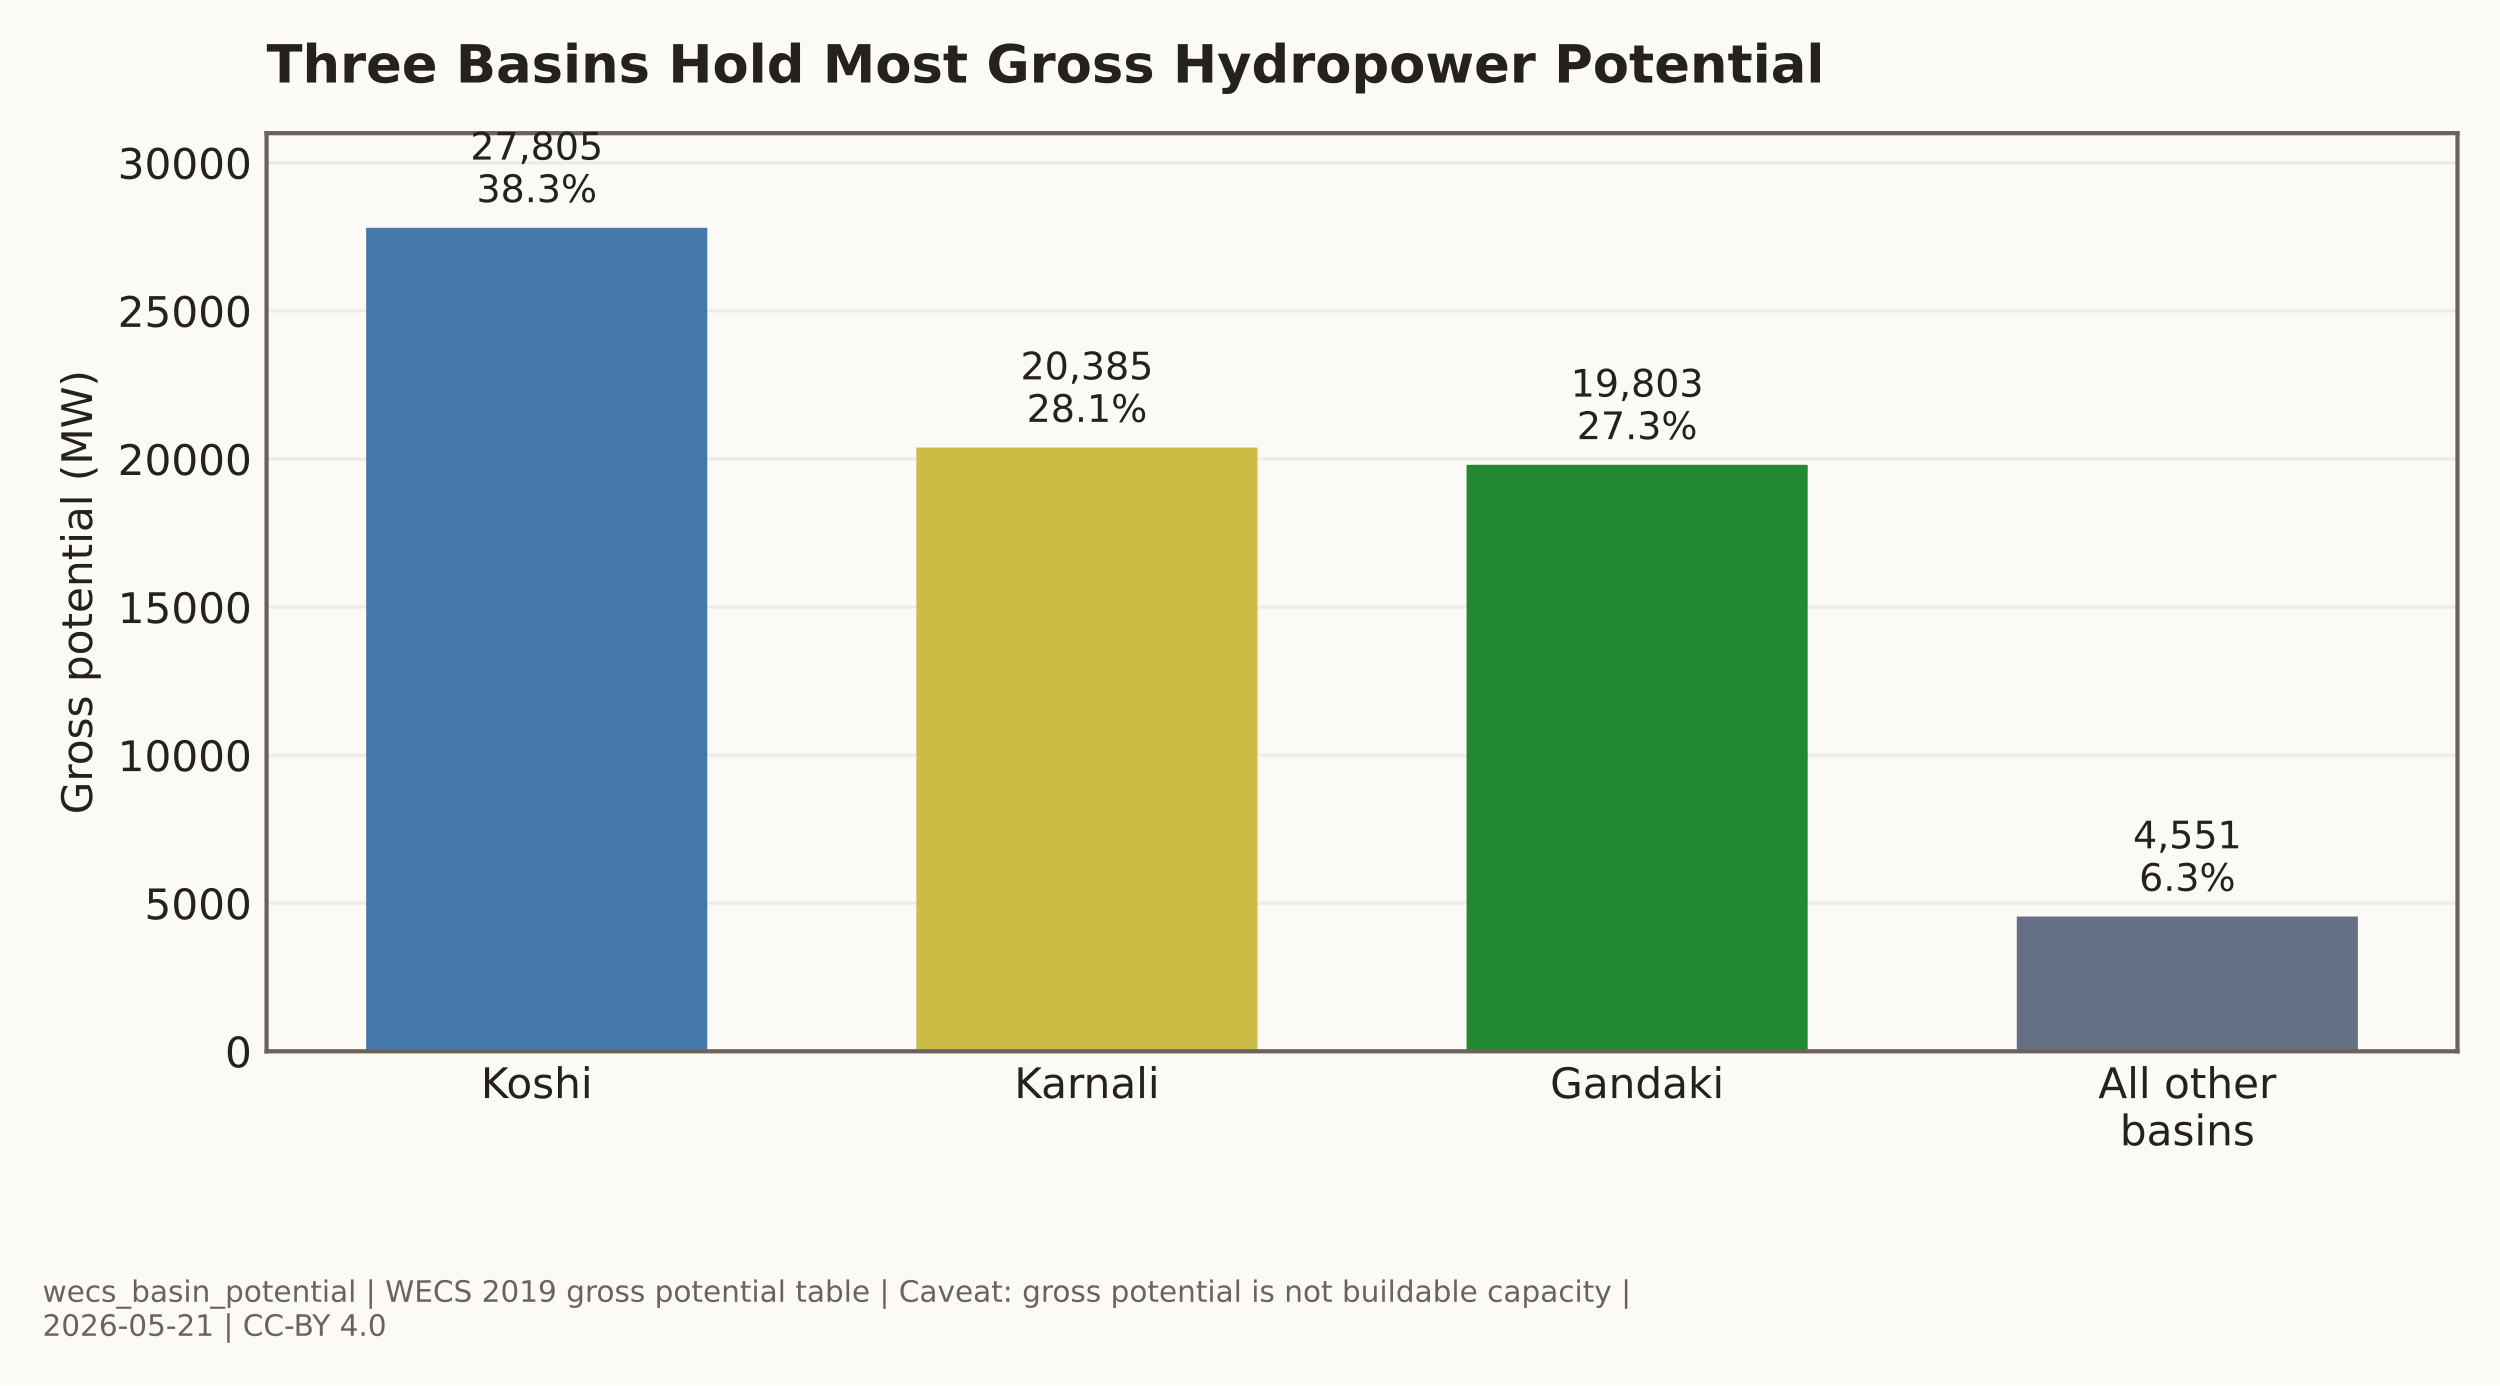
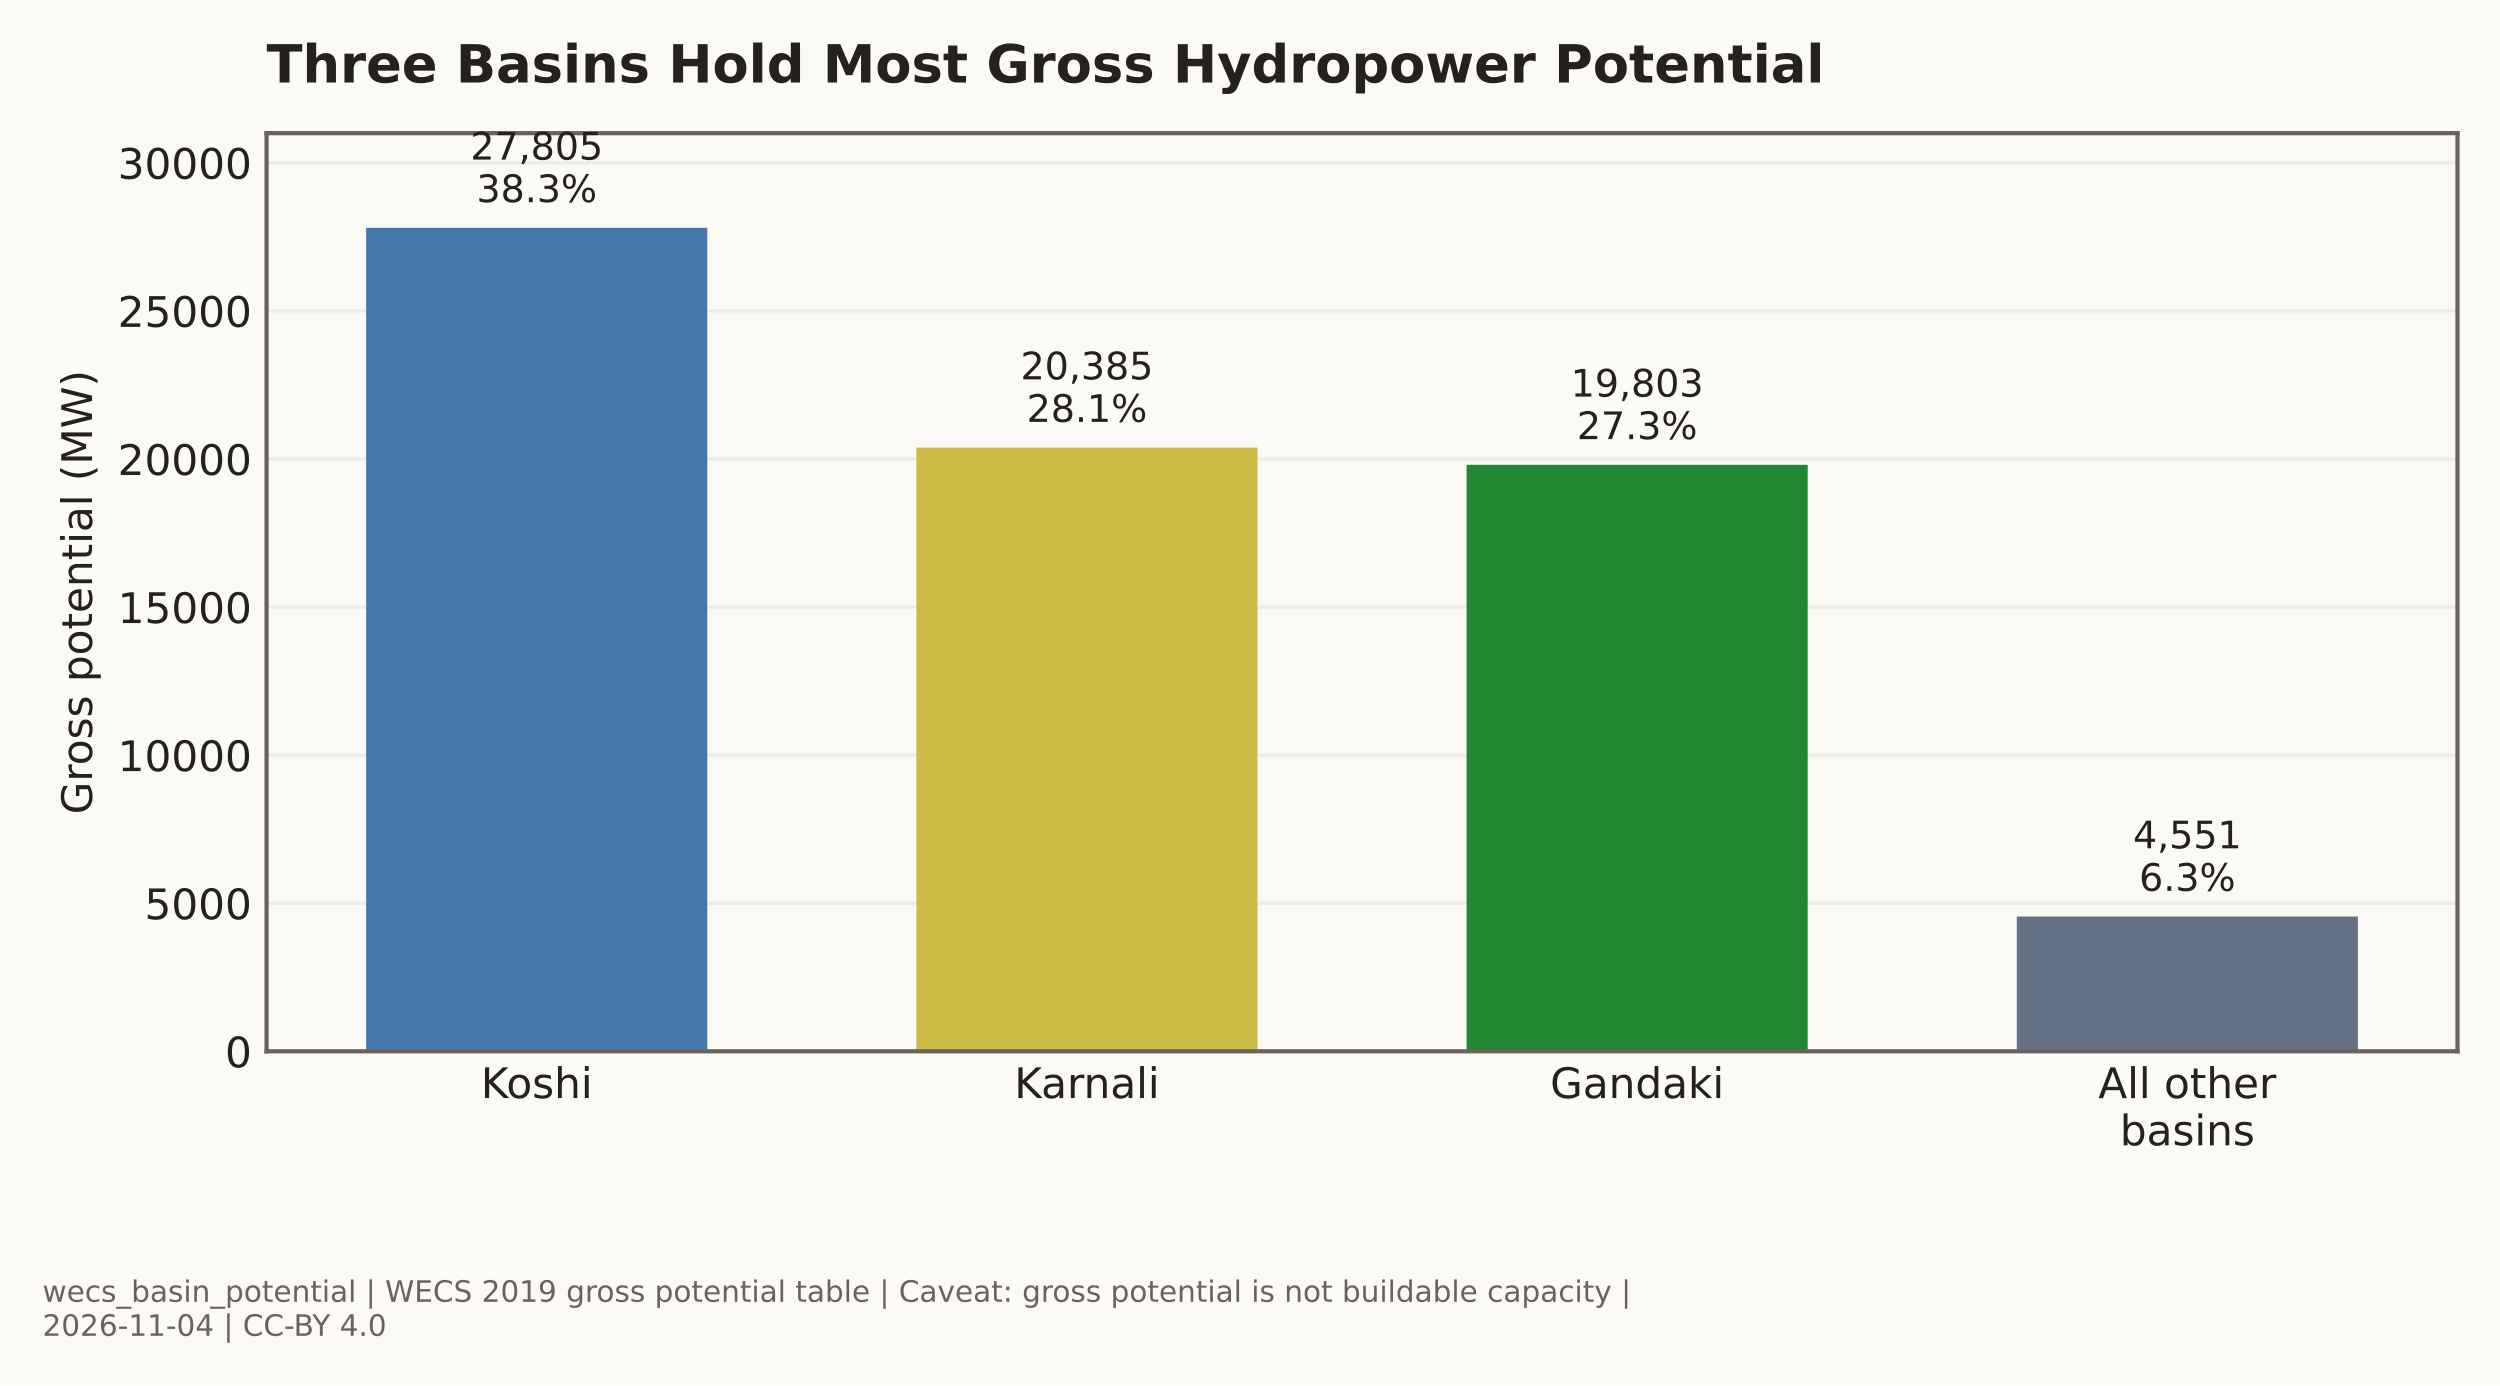
<svg xmlns="http://www.w3.org/2000/svg" width="592.848pt" height="328.506pt" viewBox="0 0 592.848 328.506" version="1.1">
  <defs>
    <style type="text/css">*{stroke-linejoin: round; stroke-linecap: butt}</style>
  </defs>
  <g id="figure_1">
    <g id="patch_1">
      <path d="M 0 328.506 L 592.848 328.506 L 592.848 0 L 0 0 z " style="fill: #fbfaf7" />
    </g>
    <g id="axes_1">
      <g id="patch_2">
        <path d="M 63.216 249.306 L 582.768 249.306 L 582.768 31.578 L 63.216 31.578 z " style="fill: #fbfaf7" />
      </g>
      <g id="matplotlib.axis_1">
        <g id="xtick_1">
          <g id="line2d_1" />
          <g id="text_1">
            <text style="font-size: 10px; font-family: 'DejaVu Sans', 'Arial', 'Helvetica', 'Liberation Sans', sans-serif; text-anchor: middle; fill: #25211d" x="127.279" y="260.404" transform="rotate(-0 127.2793 260.4045)">Koshi</text>
          </g>
        </g>
        <g id="xtick_2">
          <g id="line2d_2" />
          <g id="text_2">
            <text style="font-size: 10px; font-family: 'DejaVu Sans', 'Arial', 'Helvetica', 'Liberation Sans', sans-serif; text-anchor: middle; fill: #25211d" x="257.754" y="260.404" transform="rotate(-0 257.7544 260.4045)">Karnali</text>
          </g>
        </g>
        <g id="xtick_3">
          <g id="line2d_3" />
          <g id="text_3">
            <text style="font-size: 10px; font-family: 'DejaVu Sans', 'Arial', 'Helvetica', 'Liberation Sans', sans-serif; text-anchor: middle; fill: #25211d" x="388.23" y="260.404" transform="rotate(-0 388.2296 260.4045)">Gandaki</text>
          </g>
        </g>
        <g id="xtick_4">
          <g id="line2d_4" />
          <g id="text_4">
            <text style="font-size: 10px; font-family: 'DejaVu Sans', 'Arial', 'Helvetica', 'Liberation Sans', sans-serif; fill: #25211d" transform="translate(497.5969 260.4045)">All other</text>
            <text style="font-size: 10px; font-family: 'DejaVu Sans', 'Arial', 'Helvetica', 'Liberation Sans', sans-serif; fill: #25211d" transform="translate(502.6992 271.6023)">basins</text>
          </g>
        </g>
      </g>
      <g id="matplotlib.axis_2">
        <g id="ytick_1">
          <g id="line2d_5">
-             <path d="M 63.216 249.306 L 582.768 249.306 " clip-path="url(#p1c8c85aebb)" style="fill: none; stroke: #d8d2ca; stroke-opacity: 0.35; stroke-width: 0.8; stroke-linecap: round" />
+             <path d="M 63.216 249.306 L 582.768 249.306 " clip-path="url(#p11d84c0083)" style="fill: none; stroke: #d8d2ca; stroke-opacity: 0.35; stroke-width: 0.8; stroke-linecap: round" />
          </g>
          <g id="line2d_6" />
          <g id="text_5">
            <text style="font-size: 10px; font-family: 'DejaVu Sans', 'Arial', 'Helvetica', 'Liberation Sans', sans-serif; text-anchor: end; fill: #25211d" x="59.716" y="253.105" transform="rotate(-0 59.716 253.1053)">0</text>
          </g>
        </g>
        <g id="ytick_2">
          <g id="line2d_7">
-             <path d="M 63.216 214.189 L 582.768 214.189 " clip-path="url(#p1c8c85aebb)" style="fill: none; stroke: #d8d2ca; stroke-opacity: 0.35; stroke-width: 0.8; stroke-linecap: round" />
+             <path d="M 63.216 214.189 L 582.768 214.189 " clip-path="url(#p11d84c0083)" style="fill: none; stroke: #d8d2ca; stroke-opacity: 0.35; stroke-width: 0.8; stroke-linecap: round" />
          </g>
          <g id="line2d_8" />
          <g id="text_6">
            <text style="font-size: 10px; font-family: 'DejaVu Sans', 'Arial', 'Helvetica', 'Liberation Sans', sans-serif; text-anchor: end; fill: #25211d" x="59.716" y="217.988" transform="rotate(-0 59.716 217.9878)">5000</text>
          </g>
        </g>
        <g id="ytick_3">
          <g id="line2d_9">
-             <path d="M 63.216 179.071 L 582.768 179.071 " clip-path="url(#p1c8c85aebb)" style="fill: none; stroke: #d8d2ca; stroke-opacity: 0.35; stroke-width: 0.8; stroke-linecap: round" />
+             <path d="M 63.216 179.071 L 582.768 179.071 " clip-path="url(#p11d84c0083)" style="fill: none; stroke: #d8d2ca; stroke-opacity: 0.35; stroke-width: 0.8; stroke-linecap: round" />
          </g>
          <g id="line2d_10" />
          <g id="text_7">
            <text style="font-size: 10px; font-family: 'DejaVu Sans', 'Arial', 'Helvetica', 'Liberation Sans', sans-serif; text-anchor: end; fill: #25211d" x="59.716" y="182.87" transform="rotate(-0 59.716 182.8704)">10000</text>
          </g>
        </g>
        <g id="ytick_4">
          <g id="line2d_11">
-             <path d="M 63.216 143.954 L 582.768 143.954 " clip-path="url(#p1c8c85aebb)" style="fill: none; stroke: #d8d2ca; stroke-opacity: 0.35; stroke-width: 0.8; stroke-linecap: round" />
+             <path d="M 63.216 143.954 L 582.768 143.954 " clip-path="url(#p11d84c0083)" style="fill: none; stroke: #d8d2ca; stroke-opacity: 0.35; stroke-width: 0.8; stroke-linecap: round" />
          </g>
          <g id="line2d_12" />
          <g id="text_8">
            <text style="font-size: 10px; font-family: 'DejaVu Sans', 'Arial', 'Helvetica', 'Liberation Sans', sans-serif; text-anchor: end; fill: #25211d" x="59.716" y="147.753" transform="rotate(-0 59.716 147.753)">15000</text>
          </g>
        </g>
        <g id="ytick_5">
          <g id="line2d_13">
-             <path d="M 63.216 108.836 L 582.768 108.836 " clip-path="url(#p1c8c85aebb)" style="fill: none; stroke: #d8d2ca; stroke-opacity: 0.35; stroke-width: 0.8; stroke-linecap: round" />
+             <path d="M 63.216 108.836 L 582.768 108.836 " clip-path="url(#p11d84c0083)" style="fill: none; stroke: #d8d2ca; stroke-opacity: 0.35; stroke-width: 0.8; stroke-linecap: round" />
          </g>
          <g id="line2d_14" />
          <g id="text_9">
            <text style="font-size: 10px; font-family: 'DejaVu Sans', 'Arial', 'Helvetica', 'Liberation Sans', sans-serif; text-anchor: end; fill: #25211d" x="59.716" y="112.636" transform="rotate(-0 59.716 112.6356)">20000</text>
          </g>
        </g>
        <g id="ytick_6">
          <g id="line2d_15">
-             <path d="M 63.216 73.719 L 582.768 73.719 " clip-path="url(#p1c8c85aebb)" style="fill: none; stroke: #d8d2ca; stroke-opacity: 0.35; stroke-width: 0.8; stroke-linecap: round" />
+             <path d="M 63.216 73.719 L 582.768 73.719 " clip-path="url(#p11d84c0083)" style="fill: none; stroke: #d8d2ca; stroke-opacity: 0.35; stroke-width: 0.8; stroke-linecap: round" />
          </g>
          <g id="line2d_16" />
          <g id="text_10">
            <text style="font-size: 10px; font-family: 'DejaVu Sans', 'Arial', 'Helvetica', 'Liberation Sans', sans-serif; text-anchor: end; fill: #25211d" x="59.716" y="77.518" transform="rotate(-0 59.716 77.51817)">25000</text>
          </g>
        </g>
        <g id="ytick_7">
          <g id="line2d_17">
-             <path d="M 63.216 38.602 L 582.768 38.602 " clip-path="url(#p1c8c85aebb)" style="fill: none; stroke: #d8d2ca; stroke-opacity: 0.35; stroke-width: 0.8; stroke-linecap: round" />
+             <path d="M 63.216 38.602 L 582.768 38.602 " clip-path="url(#p11d84c0083)" style="fill: none; stroke: #d8d2ca; stroke-opacity: 0.35; stroke-width: 0.8; stroke-linecap: round" />
          </g>
          <g id="line2d_18" />
          <g id="text_11">
            <text style="font-size: 10px; font-family: 'DejaVu Sans', 'Arial', 'Helvetica', 'Liberation Sans', sans-serif; text-anchor: end; fill: #25211d" x="59.716" y="42.401" transform="rotate(-0 59.716 42.40075)">30000</text>
          </g>
        </g>
        <g id="text_12">
          <text style="font-size: 10px; font-family: 'DejaVu Sans', 'Arial', 'Helvetica', 'Liberation Sans', sans-serif; text-anchor: middle; fill: #25211d" x="21.824" y="140.442" transform="rotate(-90 21.82381 140.442)">Gross potential (MW)</text>
        </g>
      </g>
      <g id="patch_3">
-         <path d="M 86.832 249.306 L 167.727 249.306 L 167.727 54.018 L 86.832 54.018 z " clip-path="url(#p1c8c85aebb)" style="fill: #4477aa" />
+         <path d="M 86.832 249.306 L 167.727 249.306 L 167.727 54.018 L 86.832 54.018 z " clip-path="url(#p11d84c0083)" style="fill: #4477aa" />
      </g>
      <g id="patch_4">
-         <path d="M 217.307 249.306 L 298.202 249.306 L 298.202 106.132 L 217.307 106.132 z " clip-path="url(#p1c8c85aebb)" style="fill: #ccbb44" />
+         <path d="M 217.307 249.306 L 298.202 249.306 L 298.202 106.132 L 217.307 106.132 z " clip-path="url(#p11d84c0083)" style="fill: #ccbb44" />
      </g>
      <g id="patch_5">
-         <path d="M 347.782 249.306 L 428.677 249.306 L 428.677 110.22 L 347.782 110.22 z " clip-path="url(#p1c8c85aebb)" style="fill: #228833" />
+         <path d="M 347.782 249.306 L 428.677 249.306 L 428.677 110.22 L 347.782 110.22 z " clip-path="url(#p11d84c0083)" style="fill: #228833" />
      </g>
      <g id="patch_6">
-         <path d="M 478.257 249.306 L 559.152 249.306 L 559.152 217.342 L 478.257 217.342 z " clip-path="url(#p1c8c85aebb)" style="fill: #667085" />
+         <path d="M 478.257 249.306 L 559.152 249.306 L 559.152 217.342 L 478.257 217.342 z " clip-path="url(#p11d84c0083)" style="fill: #667085" />
      </g>
      <g id="patch_7">
        <path d="M 63.216 249.306 L 63.216 31.578 " style="fill: none; stroke: #6b6259; stroke-linejoin: miter; stroke-linecap: square" />
      </g>
      <g id="patch_8">
        <path d="M 582.768 249.306 L 582.768 31.578 " style="fill: none; stroke: #6b6259; stroke-linejoin: miter; stroke-linecap: square" />
      </g>
      <g id="patch_9">
        <path d="M 63.216 249.306 L 582.768 249.306 " style="fill: none; stroke: #6b6259; stroke-linejoin: miter; stroke-linecap: square" />
      </g>
      <g id="patch_10">
        <path d="M 63.216 31.578 L 582.768 31.578 " style="fill: none; stroke: #6b6259; stroke-linejoin: miter; stroke-linecap: square" />
      </g>
      <g id="text_13">
        <text style="font-size: 9px; font-family: 'DejaVu Sans', 'Arial', 'Helvetica', 'Liberation Sans', sans-serif; fill: #25211d" transform="translate(111.5335 37.85424)">27,805</text>
        <text style="font-size: 9px; font-family: 'DejaVu Sans', 'Arial', 'Helvetica', 'Liberation Sans', sans-serif; fill: #25211d" transform="translate(112.9841 47.93227)">38.3%</text>
      </g>
      <g id="text_14">
        <text style="font-size: 9px; font-family: 'DejaVu Sans', 'Arial', 'Helvetica', 'Liberation Sans', sans-serif; fill: #25211d" transform="translate(242.0086 89.96849)">20,385</text>
        <text style="font-size: 9px; font-family: 'DejaVu Sans', 'Arial', 'Helvetica', 'Liberation Sans', sans-serif; fill: #25211d" transform="translate(243.4592 100.0465)">28.1%</text>
      </g>
      <g id="text_15">
        <text style="font-size: 9px; font-family: 'DejaVu Sans', 'Arial', 'Helvetica', 'Liberation Sans', sans-serif; fill: #25211d" transform="translate(372.4838 94.05616)">19,803</text>
        <text style="font-size: 9px; font-family: 'DejaVu Sans', 'Arial', 'Helvetica', 'Liberation Sans', sans-serif; fill: #25211d" transform="translate(373.9343 104.1342)">27.3%</text>
      </g>
      <g id="text_16">
        <text style="font-size: 9px; font-family: 'DejaVu Sans', 'Arial', 'Helvetica', 'Liberation Sans', sans-serif; fill: #25211d" transform="translate(505.8221 201.1783)">4,551</text>
        <text style="font-size: 9px; font-family: 'DejaVu Sans', 'Arial', 'Helvetica', 'Liberation Sans', sans-serif; fill: #25211d" transform="translate(507.2726 211.2564)">6.3%</text>
      </g>
      <g id="text_17">
        <text style="font-weight: 700; font-size: 12.5px; font-family: 'DejaVu Sans', 'Arial', 'Helvetica', 'Liberation Sans', sans-serif; text-anchor: start; fill: #25211d" x="63.216" y="19.578" transform="rotate(-0 63.216 19.57805)">Three Basins Hold Most Gross Hydropower Potential</text>
      </g>
    </g>
    <g id="text_18">
      <text style="font-size: 7px; font-family: 'DejaVu Sans', 'Arial', 'Helvetica', 'Liberation Sans', sans-serif; fill: #6b6259" transform="translate(10.08 308.7057)">wecs_basin_potential | WECS 2019 gross potential table | Caveat: gross potential is not buildable capacity |</text>
-       <text style="font-size: 7px; font-family: 'DejaVu Sans', 'Arial', 'Helvetica', 'Liberation Sans', sans-serif; fill: #6b6259" transform="translate(10.08 316.7756)">2026-05-21 | CC-BY 4.0</text>
+       <text style="font-size: 7px; font-family: 'DejaVu Sans', 'Arial', 'Helvetica', 'Liberation Sans', sans-serif; fill: #6b6259" transform="translate(10.08 316.7756)">2026-11-04 | CC-BY 4.0</text>
    </g>
  </g>
  <defs>
-     <clipPath id="p1c8c85aebb">
+     <clipPath id="p11d84c0083">
      <rect x="63.216" y="31.578" width="519.552" height="217.728" />
    </clipPath>
  </defs>
</svg>
